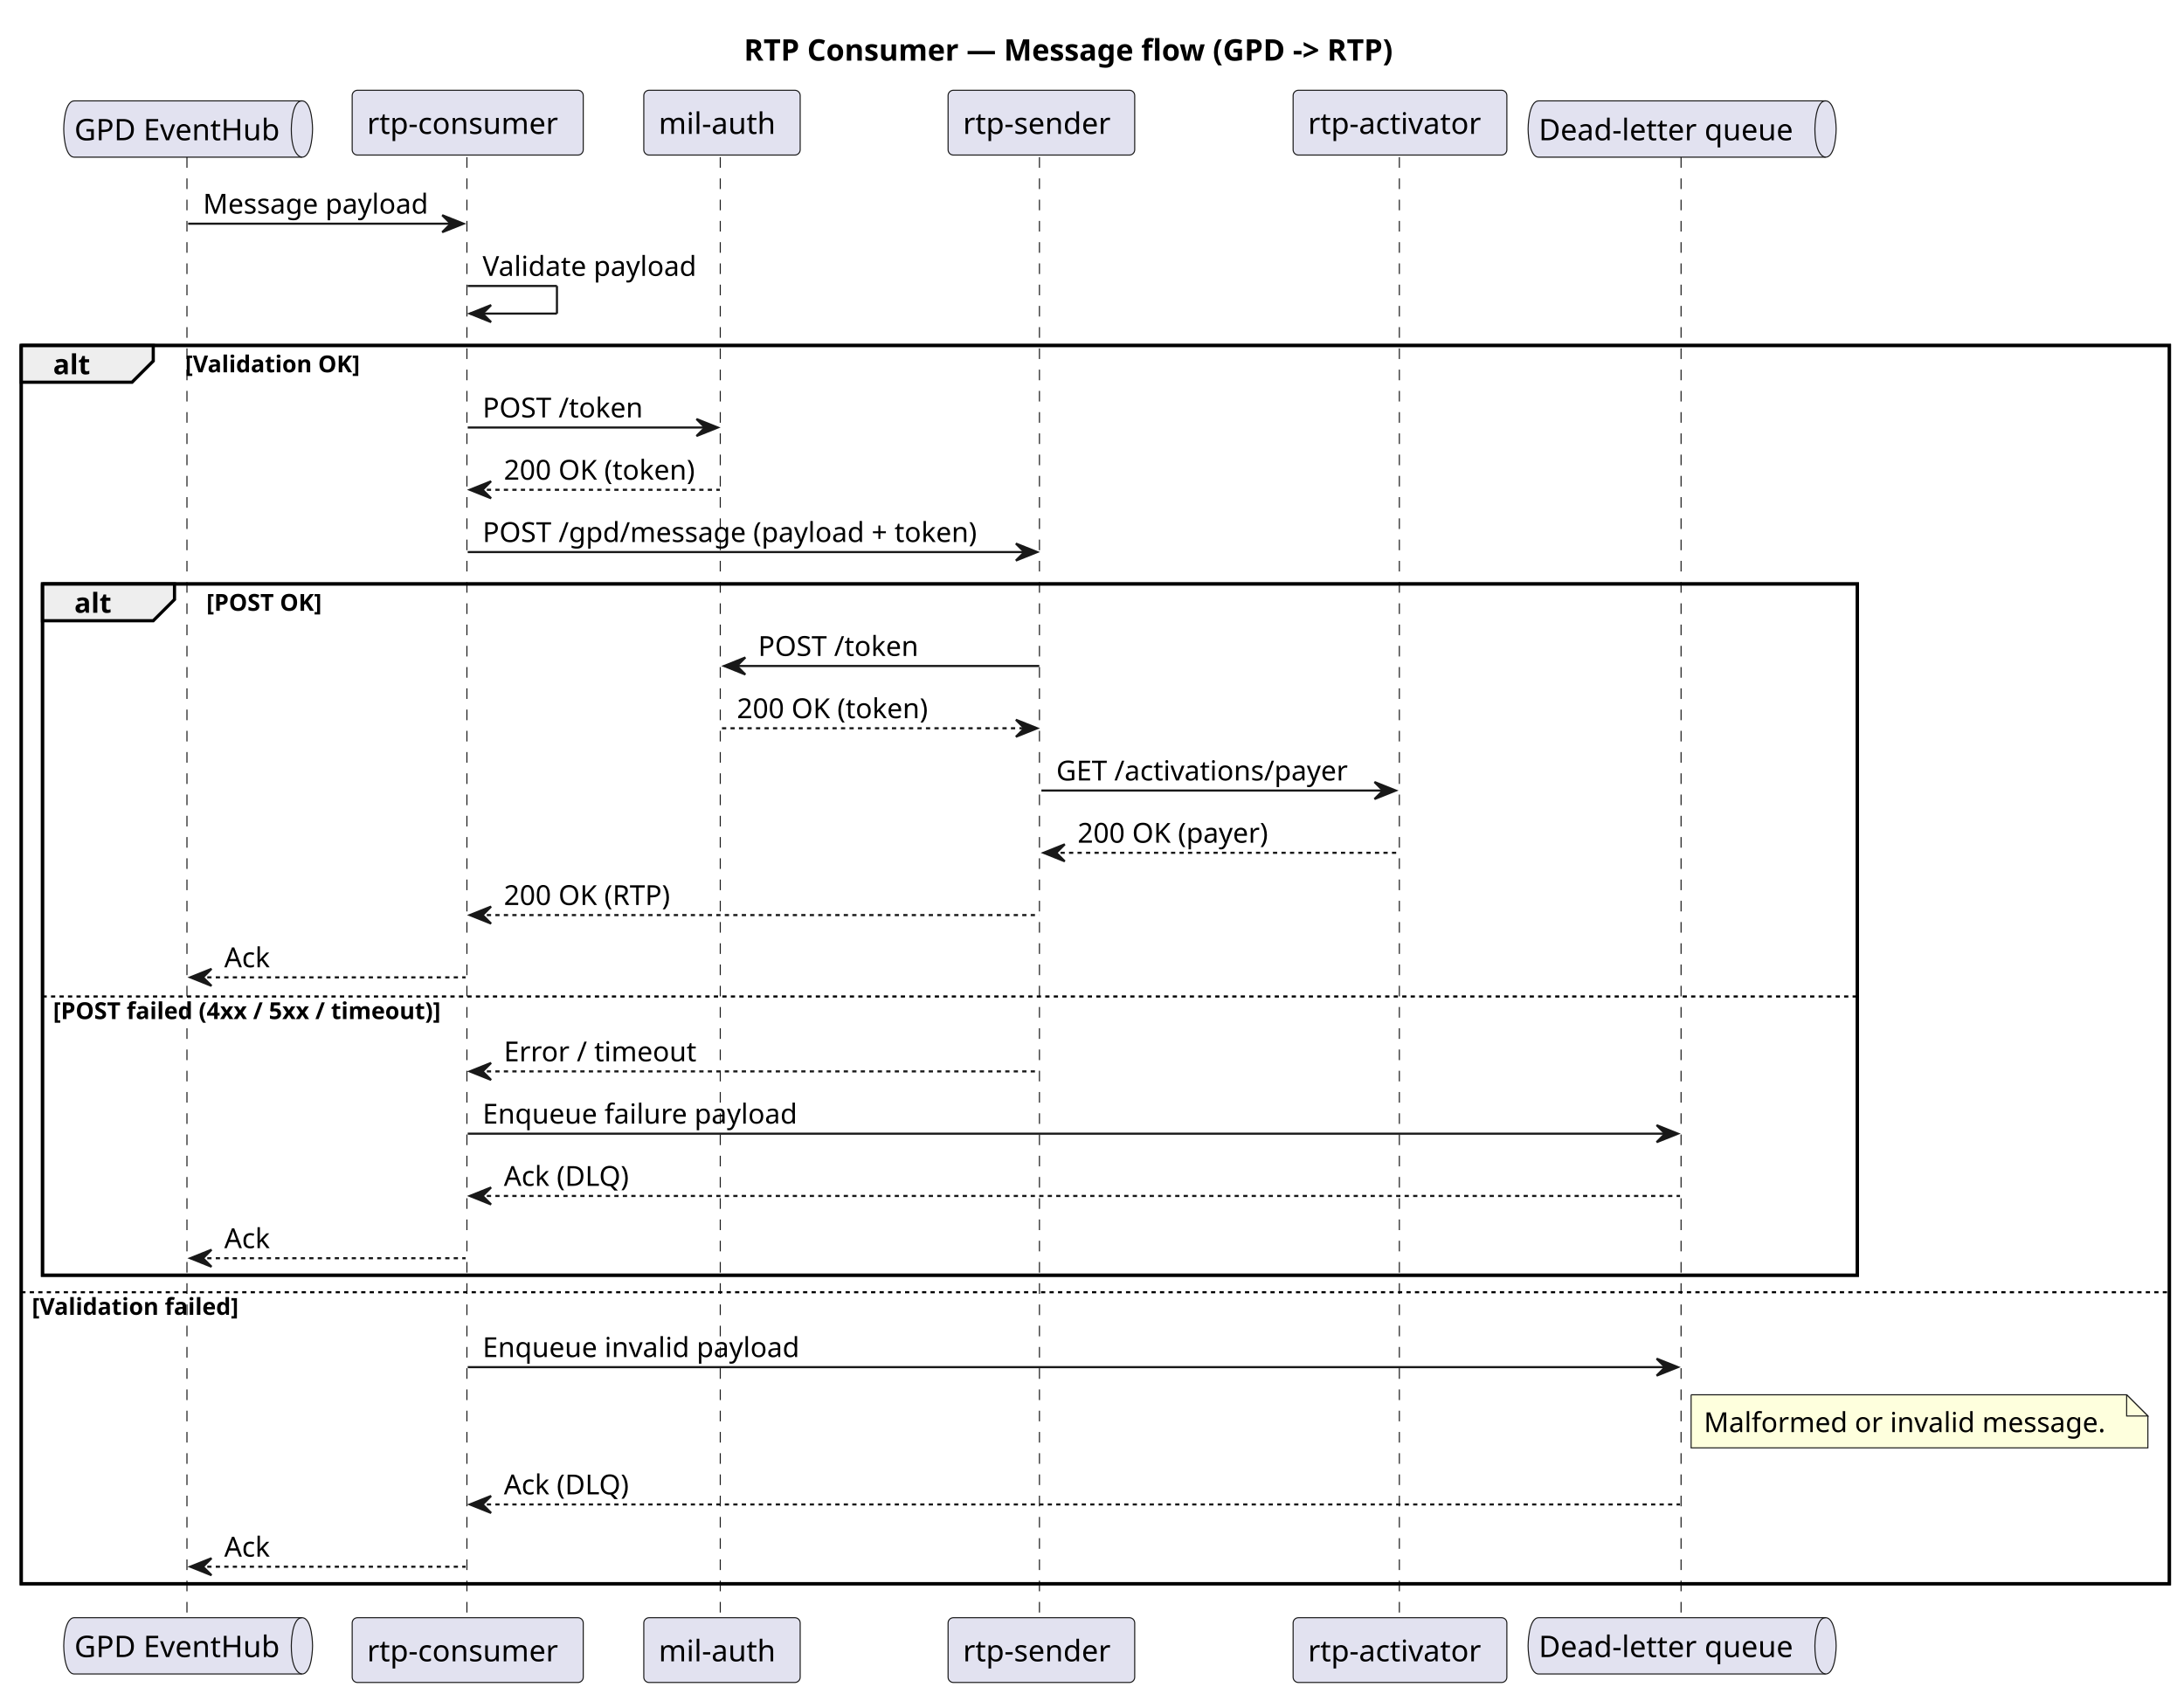
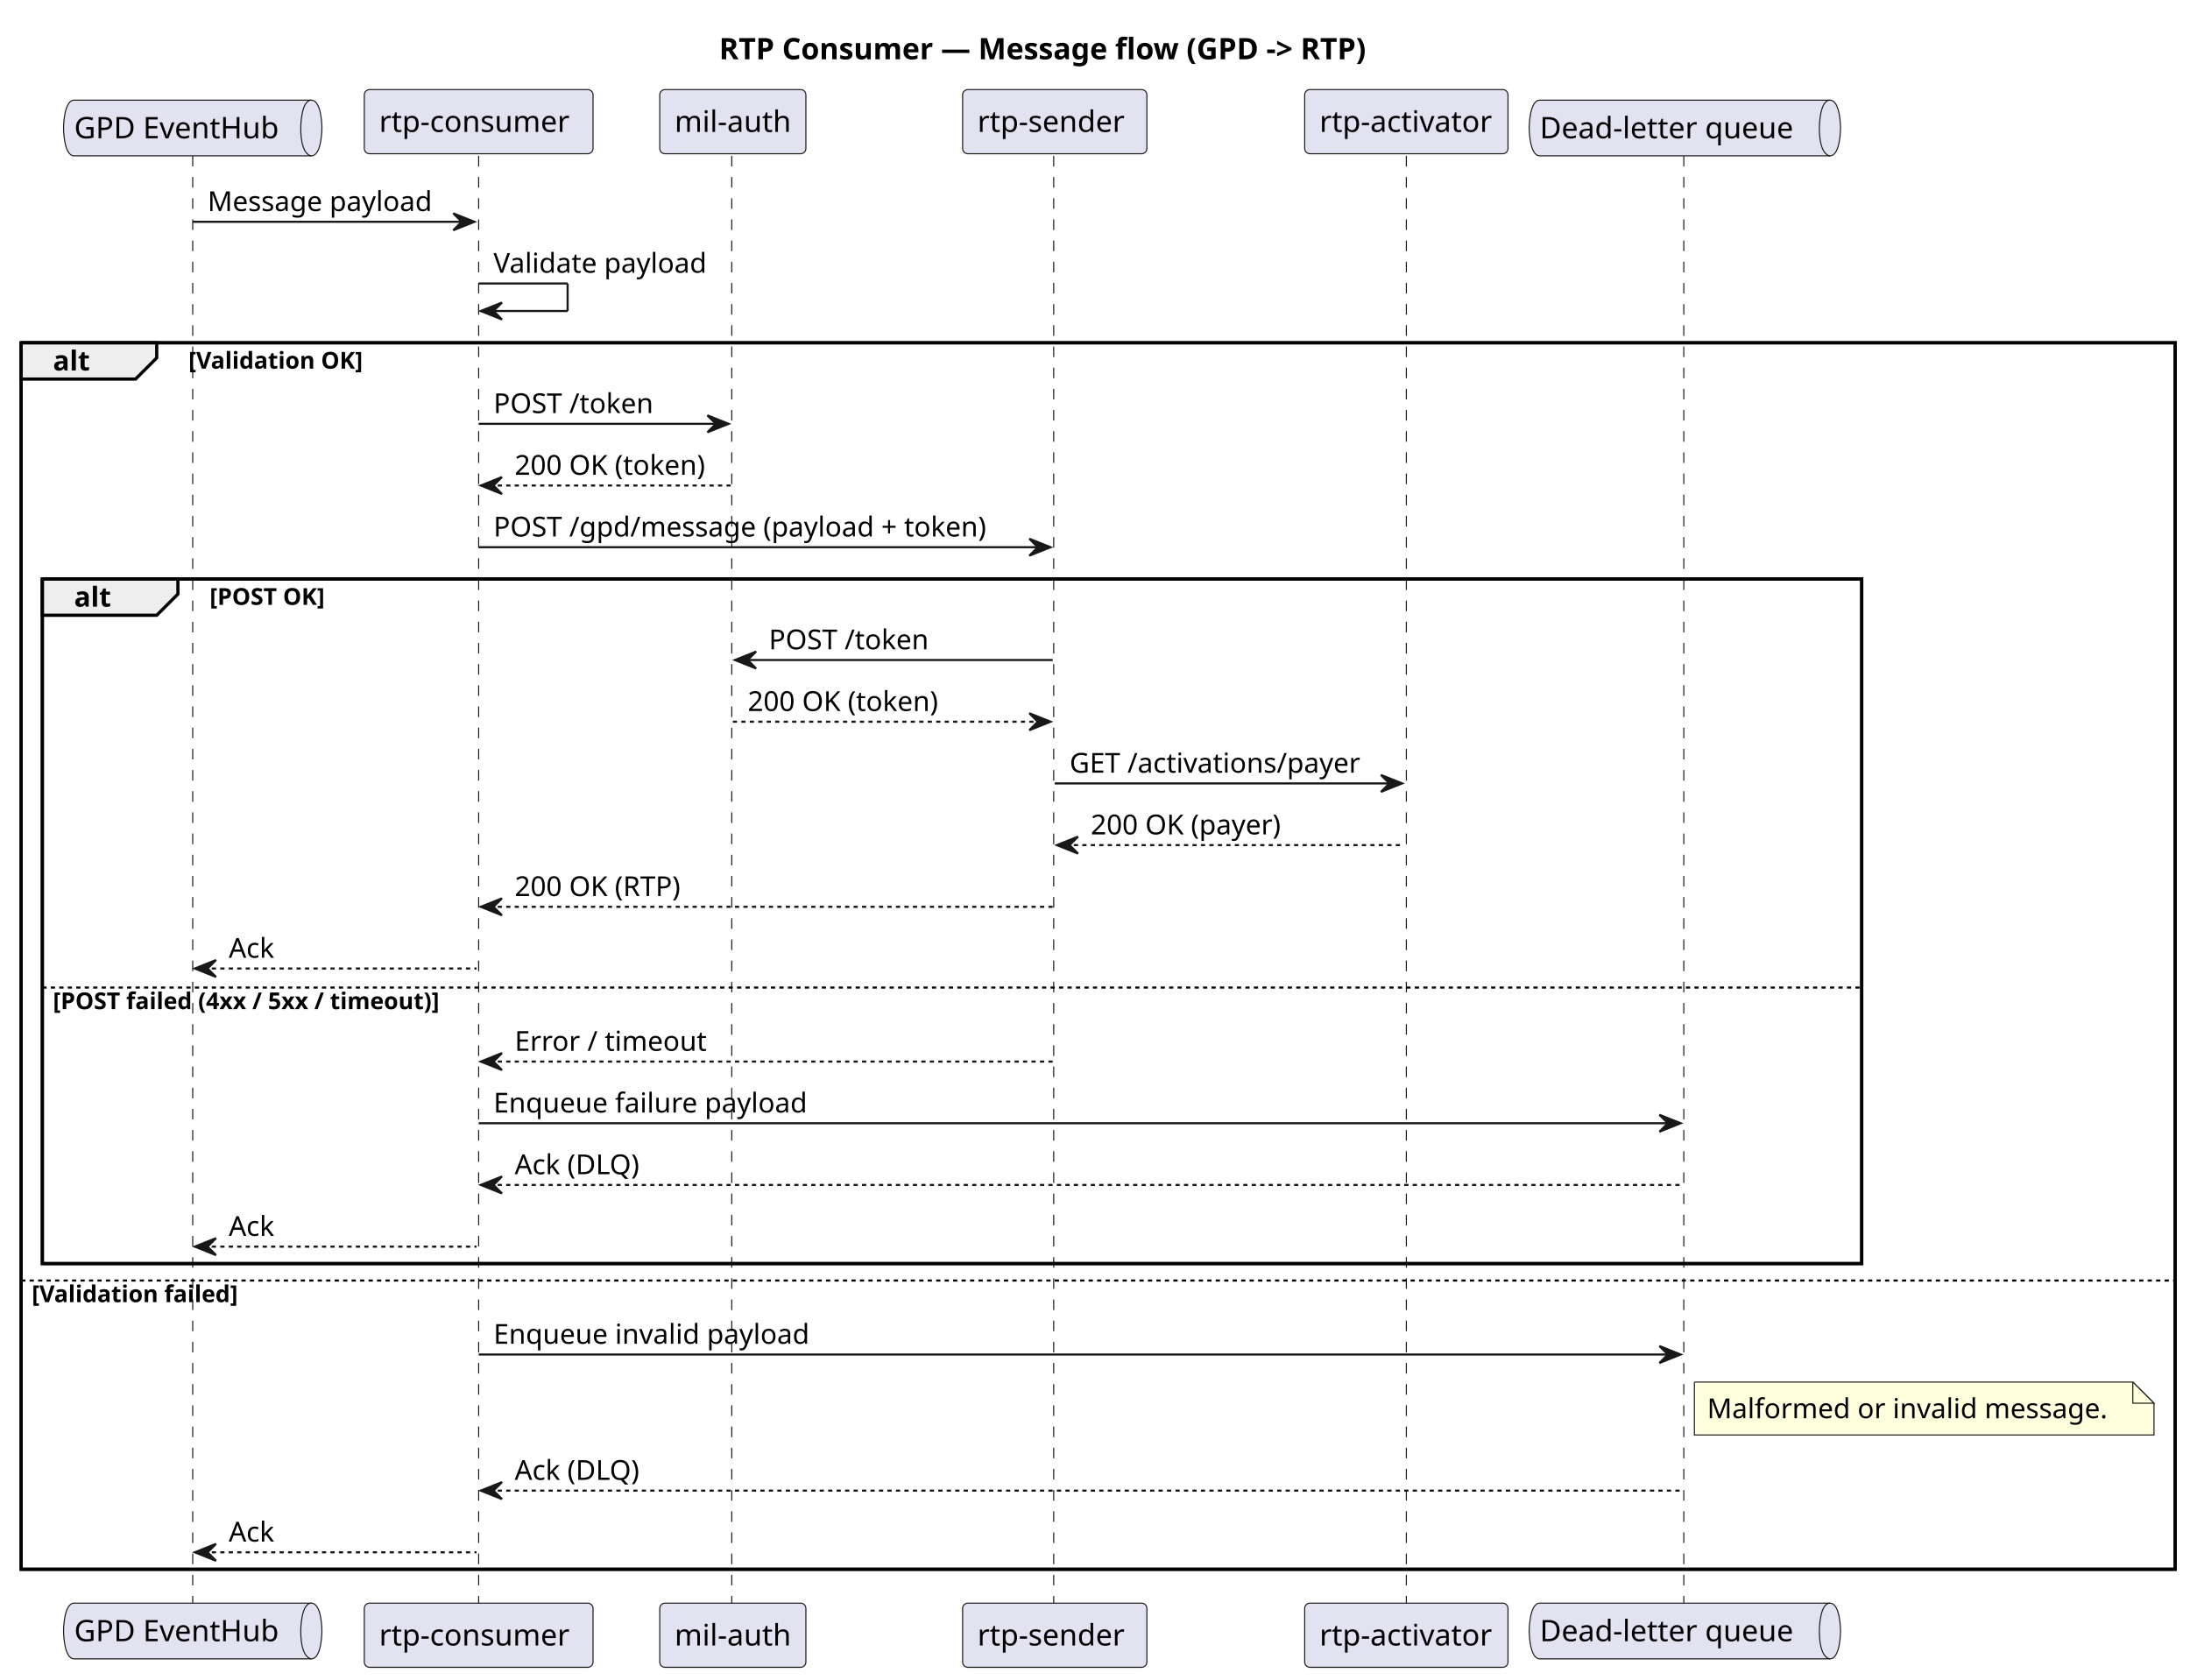
- <svg xmlns="http://www.w3.org/2000/svg" contentStyleType="text/css" data-diagram-type="SEQUENCE" height="797px" preserveAspectRatio="none" style="width:1028px;height:797px;background:#FFFFFF;" version="1.1" viewBox="0 0 1028 797" width="1028px" zoomAndPan="magnify">
+ <svg xmlns="http://www.w3.org/2000/svg" contentStyleType="text/css" height="793px" preserveAspectRatio="none" style="width:1034px;height:793px;background:#FFFFFF;" version="1.1" viewBox="0 0 1034 793" width="1034px" zoomAndPan="magnify">
  <defs />
  <g>
-     <text fill="#000000" font-family="sans-serif" font-size="14" font-weight="bold" lengthAdjust="spacing" textLength="329.841" x="350.145" y="28.535">RTP Consumer — Message flow (GPD -&gt; RTP)</text>
-     <rect fill="none" height="582.811" style="stroke:#000000;stroke-width:1.5;" width="1011.13" x="10" y="162.598" />
-     <rect fill="none" height="325.371" style="stroke:#000000;stroke-width:1.5;" width="854.268" x="20" y="274.84" />
-     <g>
-       <rect fill="#000000" fill-opacity="0" height="688.432" width="8" x="84.559" y="73.977" />
-       <line style="stroke:#181818;stroke-width:0.5;stroke-dasharray:5,5;" x1="88" x2="88" y1="73.977" y2="762.408" />
-     </g>
-     <g>
-       <rect fill="#000000" fill-opacity="0" height="688.432" width="8" x="216.152" y="73.977" />
-       <line style="stroke:#181818;stroke-width:0.5;stroke-dasharray:5,5;" x1="219.772" x2="219.772" y1="73.977" y2="762.408" />
-     </g>
-     <g>
-       <rect fill="#000000" fill-opacity="0" height="688.432" width="8" x="335.836" y="73.977" />
-       <line style="stroke:#181818;stroke-width:0.5;stroke-dasharray:5,5;" x1="339.032" x2="339.032" y1="73.977" y2="762.408" />
-     </g>
-     <g>
-       <rect fill="#000000" fill-opacity="0" height="688.432" width="8" x="486.181" y="73.977" />
-       <line style="stroke:#181818;stroke-width:0.5;stroke-dasharray:5,5;" x1="489.26" x2="489.26" y1="73.977" y2="762.408" />
-     </g>
-     <g>
-       <rect fill="#000000" fill-opacity="0" height="688.432" width="8" x="654.971" y="73.977" />
-       <line style="stroke:#181818;stroke-width:0.5;stroke-dasharray:5,5;" x1="658.668" x2="658.668" y1="73.977" y2="762.408" />
-     </g>
-     <g>
-       <rect fill="#000000" fill-opacity="0" height="688.432" width="8" x="787.77" y="73.977" />
-       <line style="stroke:#181818;stroke-width:0.5;stroke-dasharray:5,5;" x1="791.273" x2="791.273" y1="73.977" y2="762.408" />
-     </g>
-     <g class="participant participant-head" data-participant="EH">
-       <path d="M35,47.488 L142.118,47.488 C147.118,47.488 147.118,60.732 147.118,60.732 C147.118,60.732 147.118,73.977 142.118,73.977 L35,73.977 C30,73.977 30,60.732 30,60.732 C30,60.732 30,47.488 35,47.488" fill="#E2E2F0" style="stroke:#181818;stroke-width:0.5;" />
-       <path d="M142.118,47.488 C137.118,47.488 137.118,60.732 137.118,60.732 C137.118,73.977 142.118,73.977 142.118,73.977" fill="none" style="stroke:#181818;stroke-width:0.5;" />
-       <text fill="#000000" font-family="sans-serif" font-size="14" lengthAdjust="spacing" textLength="97.118" x="35" y="66.023">GPD EventHub</text>
-     </g>
-     <g class="participant participant-tail" data-participant="EH">
-       <path d="M35,761.408 L142.118,761.408 C147.118,761.408 147.118,774.652 147.118,774.652 C147.118,774.652 147.118,787.896 142.118,787.896 L35,787.896 C30,787.896 30,774.652 30,774.652 C30,774.652 30,761.408 35,761.408" fill="#E2E2F0" style="stroke:#181818;stroke-width:0.5;" />
-       <path d="M142.118,761.408 C137.118,761.408 137.118,774.652 137.118,774.652 C137.118,787.896 142.118,787.896 142.118,787.896" fill="none" style="stroke:#181818;stroke-width:0.5;" />
-       <text fill="#000000" font-family="sans-serif" font-size="14" lengthAdjust="spacing" textLength="97.118" x="35" y="779.943">GPD EventHub</text>
-     </g>
-     <g class="participant participant-head" data-participant="C">
-       <rect fill="#E2E2F0" height="30.488" rx="2.5" ry="2.5" style="stroke:#181818;stroke-width:0.5;" width="108.76" x="165.772" y="42.488" />
-       <text fill="#000000" font-family="sans-serif" font-size="14" lengthAdjust="spacing" textLength="94.76" x="172.772" y="63.023">rtp-consumer</text>
-     </g>
-     <g class="participant participant-tail" data-participant="C">
-       <rect fill="#E2E2F0" height="30.488" rx="2.5" ry="2.5" style="stroke:#181818;stroke-width:0.5;" width="108.76" x="165.772" y="761.408" />
-       <text fill="#000000" font-family="sans-serif" font-size="14" lengthAdjust="spacing" textLength="94.76" x="172.772" y="781.943">rtp-consumer</text>
-     </g>
-     <g class="participant participant-head" data-participant="MA">
-       <rect fill="#E2E2F0" height="30.488" rx="2.5" ry="2.5" style="stroke:#181818;stroke-width:0.5;" width="73.609" x="303.032" y="42.488" />
-       <text fill="#000000" font-family="sans-serif" font-size="14" lengthAdjust="spacing" textLength="59.609" x="310.032" y="63.023">mil-auth</text>
-     </g>
-     <g class="participant participant-tail" data-participant="MA">
-       <rect fill="#E2E2F0" height="30.488" rx="2.5" ry="2.5" style="stroke:#181818;stroke-width:0.5;" width="73.609" x="303.032" y="761.408" />
-       <text fill="#000000" font-family="sans-serif" font-size="14" lengthAdjust="spacing" textLength="59.609" x="310.032" y="781.943">mil-auth</text>
-     </g>
-     <g class="participant participant-head" data-participant="S">
-       <rect fill="#E2E2F0" height="30.488" rx="2.5" ry="2.5" style="stroke:#181818;stroke-width:0.5;" width="87.842" x="446.26" y="42.488" />
-       <text fill="#000000" font-family="sans-serif" font-size="14" lengthAdjust="spacing" textLength="73.842" x="453.26" y="63.023">rtp-sender</text>
-     </g>
-     <g class="participant participant-tail" data-participant="S">
-       <rect fill="#E2E2F0" height="30.488" rx="2.5" ry="2.5" style="stroke:#181818;stroke-width:0.5;" width="87.842" x="446.26" y="761.408" />
-       <text fill="#000000" font-family="sans-serif" font-size="14" lengthAdjust="spacing" textLength="73.842" x="453.26" y="781.943">rtp-sender</text>
-     </g>
-     <g class="participant participant-head" data-participant="A">
-       <rect fill="#E2E2F0" height="30.488" rx="2.5" ry="2.5" style="stroke:#181818;stroke-width:0.5;" width="100.605" x="608.668" y="42.488" />
-       <text fill="#000000" font-family="sans-serif" font-size="14" lengthAdjust="spacing" textLength="86.605" x="615.668" y="63.023">rtp-activator</text>
-     </g>
-     <g class="participant participant-tail" data-participant="A">
-       <rect fill="#E2E2F0" height="30.488" rx="2.5" ry="2.5" style="stroke:#181818;stroke-width:0.5;" width="100.605" x="608.668" y="761.408" />
-       <text fill="#000000" font-family="sans-serif" font-size="14" lengthAdjust="spacing" textLength="86.605" x="615.668" y="781.943">rtp-activator</text>
-     </g>
-     <g class="participant participant-head" data-participant="DLQ">
-       <path d="M724.273,47.488 L859.268,47.488 C864.268,47.488 864.268,60.732 864.268,60.732 C864.268,60.732 864.268,73.977 859.268,73.977 L724.273,73.977 C719.273,73.977 719.273,60.732 719.273,60.732 C719.273,60.732 719.273,47.488 724.273,47.488" fill="#E2E2F0" style="stroke:#181818;stroke-width:0.5;" />
-       <path d="M859.268,47.488 C854.268,47.488 854.268,60.732 854.268,60.732 C854.268,73.977 859.268,73.977 859.268,73.977" fill="none" style="stroke:#181818;stroke-width:0.5;" />
-       <text fill="#000000" font-family="sans-serif" font-size="14" lengthAdjust="spacing" textLength="124.995" x="724.273" y="66.023">Dead-letter queue</text>
-     </g>
-     <g class="participant participant-tail" data-participant="DLQ">
-       <path d="M724.273,761.408 L859.268,761.408 C864.268,761.408 864.268,774.652 864.268,774.652 C864.268,774.652 864.268,787.896 859.268,787.896 L724.273,787.896 C719.273,787.896 719.273,774.652 719.273,774.652 C719.273,774.652 719.273,761.408 724.273,761.408" fill="#E2E2F0" style="stroke:#181818;stroke-width:0.5;" />
-       <path d="M859.268,761.408 C854.268,761.408 854.268,774.652 854.268,774.652 C854.268,787.896 859.268,787.896 859.268,787.896" fill="none" style="stroke:#181818;stroke-width:0.5;" />
-       <text fill="#000000" font-family="sans-serif" font-size="14" lengthAdjust="spacing" textLength="124.995" x="724.273" y="779.943">Dead-letter queue</text>
-     </g>
-     <g class="message" data-participant-1="EH" data-participant-2="C">
-       <polygon fill="#181818" points="208.152,101.287,218.152,105.287,208.152,109.287,212.152,105.287" style="stroke:#181818;stroke-width:1;" />
-       <line style="stroke:#181818;stroke-width:1;" x1="88.559" x2="214.152" y1="105.287" y2="105.287" />
-       <text fill="#000000" font-family="sans-serif" font-size="13" lengthAdjust="spacing" textLength="107.593" x="95.559" y="100.545">Message payload</text>
-     </g>
-     <g class="message" data-participant-1="C" data-participant-2="C">
-       <line style="stroke:#181818;stroke-width:1;" x1="220.152" x2="262.152" y1="134.598" y2="134.598" />
-       <line style="stroke:#181818;stroke-width:1;" x1="262.152" x2="262.152" y1="134.598" y2="147.598" />
-       <line style="stroke:#181818;stroke-width:1;" x1="221.152" x2="262.152" y1="147.598" y2="147.598" />
-       <polygon fill="#181818" points="231.152,143.598,221.152,147.598,231.152,151.598,227.152,147.598" style="stroke:#181818;stroke-width:1;" />
-       <text fill="#000000" font-family="sans-serif" font-size="13" lengthAdjust="spacing" textLength="104.032" x="227.152" y="129.856">Validate payload</text>
-     </g>
-     <path d="M10,162.598 L72.139,162.598 L72.139,169.908 L62.139,179.908 L10,179.908 L10,162.598" fill="#EEEEEE" style="stroke:#000000;stroke-width:1.5;" />
-     <rect fill="none" height="582.811" style="stroke:#000000;stroke-width:1.5;" width="1011.13" x="10" y="162.598" />
-     <text fill="#000000" font-family="sans-serif" font-size="13" font-weight="bold" lengthAdjust="spacing" textLength="17.139" x="25" y="176.166">alt</text>
-     <text fill="#000000" font-family="sans-serif" font-size="11" font-weight="bold" lengthAdjust="spacing" textLength="85.991" x="87.139" y="175.232">[Validation OK]</text>
-     <g class="message" data-participant-1="C" data-participant-2="MA">
-       <polygon fill="#181818" points="327.836,197.219,337.836,201.219,327.836,205.219,331.836,201.219" style="stroke:#181818;stroke-width:1;" />
-       <line style="stroke:#181818;stroke-width:1;" x1="220.152" x2="333.836" y1="201.219" y2="201.219" />
-       <text fill="#000000" font-family="sans-serif" font-size="13" lengthAdjust="spacing" textLength="79.193" x="227.152" y="196.477">POST /token</text>
-     </g>
-     <g class="message" data-participant-1="MA" data-participant-2="C">
-       <polygon fill="#181818" points="231.152,226.529,221.152,230.529,231.152,234.529,227.152,230.529" style="stroke:#181818;stroke-width:1;" />
-       <line style="stroke:#181818;stroke-width:1;stroke-dasharray:2,2;" x1="225.152" x2="338.836" y1="230.529" y2="230.529" />
-       <text fill="#000000" font-family="sans-serif" font-size="13" lengthAdjust="spacing" textLength="95.685" x="237.152" y="225.787">200 OK (token)</text>
-     </g>
-     <g class="message" data-participant-1="C" data-participant-2="S">
-       <polygon fill="#181818" points="478.181,255.84,488.181,259.84,478.181,263.84,482.181,259.84" style="stroke:#181818;stroke-width:1;" />
-       <line style="stroke:#181818;stroke-width:1;" x1="220.152" x2="484.181" y1="259.84" y2="259.84" />
-       <text fill="#000000" font-family="sans-serif" font-size="13" lengthAdjust="spacing" textLength="246.029" x="227.152" y="255.098">POST /gpd/message (payload + token)</text>
-     </g>
-     <path d="M20,274.84 L82.139,274.84 L82.139,282.15 L72.139,292.15 L20,292.15 L20,274.84" fill="#EEEEEE" style="stroke:#000000;stroke-width:1.5;" />
-     <rect fill="none" height="325.371" style="stroke:#000000;stroke-width:1.5;" width="854.268" x="20" y="274.84" />
-     <text fill="#000000" font-family="sans-serif" font-size="13" font-weight="bold" lengthAdjust="spacing" textLength="17.139" x="35" y="288.408">alt</text>
-     <text fill="#000000" font-family="sans-serif" font-size="11" font-weight="bold" lengthAdjust="spacing" textLength="58.319" x="97.139" y="287.475">[POST OK]</text>
-     <g class="message" data-participant-1="S" data-participant-2="MA">
-       <polygon fill="#181818" points="350.836,309.461,340.836,313.461,350.836,317.461,346.836,313.461" style="stroke:#181818;stroke-width:1;" />
-       <line style="stroke:#181818;stroke-width:1;" x1="344.836" x2="489.181" y1="313.461" y2="313.461" />
-       <text fill="#000000" font-family="sans-serif" font-size="13" lengthAdjust="spacing" textLength="79.193" x="356.836" y="308.719">POST /token</text>
-     </g>
-     <g class="message" data-participant-1="MA" data-participant-2="S">
-       <polygon fill="#181818" points="478.181,338.772,488.181,342.772,478.181,346.772,482.181,342.772" style="stroke:#181818;stroke-width:1;" />
-       <line style="stroke:#181818;stroke-width:1;stroke-dasharray:2,2;" x1="339.836" x2="484.181" y1="342.772" y2="342.772" />
-       <text fill="#000000" font-family="sans-serif" font-size="13" lengthAdjust="spacing" textLength="95.685" x="346.836" y="338.029">200 OK (token)</text>
-     </g>
-     <g class="message" data-participant-1="S" data-participant-2="A">
-       <polygon fill="#181818" points="646.971,368.082,656.971,372.082,646.971,376.082,650.971,372.082" style="stroke:#181818;stroke-width:1;" />
-       <line style="stroke:#181818;stroke-width:1;" x1="490.181" x2="652.971" y1="372.082" y2="372.082" />
-       <text fill="#000000" font-family="sans-serif" font-size="13" lengthAdjust="spacing" textLength="144.79" x="497.181" y="367.34">GET /activations/payer</text>
-     </g>
-     <g class="message" data-participant-1="A" data-participant-2="S">
-       <polygon fill="#181818" points="501.181,397.393,491.181,401.393,501.181,405.393,497.181,401.393" style="stroke:#181818;stroke-width:1;" />
-       <line style="stroke:#181818;stroke-width:1;stroke-dasharray:2,2;" x1="495.181" x2="657.971" y1="401.393" y2="401.393" />
-       <text fill="#000000" font-family="sans-serif" font-size="13" lengthAdjust="spacing" textLength="94.644" x="507.181" y="396.65">200 OK (payer)</text>
-     </g>
-     <g class="message" data-participant-1="S" data-participant-2="C">
-       <polygon fill="#181818" points="231.152,426.703,221.152,430.703,231.152,434.703,227.152,430.703" style="stroke:#181818;stroke-width:1;" />
-       <line style="stroke:#181818;stroke-width:1;stroke-dasharray:2,2;" x1="225.152" x2="489.181" y1="430.703" y2="430.703" />
-       <text fill="#000000" font-family="sans-serif" font-size="13" lengthAdjust="spacing" textLength="83.554" x="237.152" y="425.961">200 OK (RTP)</text>
-     </g>
-     <g class="message" data-participant-1="C" data-participant-2="EH">
-       <polygon fill="#181818" points="99.559,456.014,89.559,460.014,99.559,464.014,95.559,460.014" style="stroke:#181818;stroke-width:1;" />
-       <line style="stroke:#181818;stroke-width:1;stroke-dasharray:2,2;" x1="93.559" x2="219.152" y1="460.014" y2="460.014" />
-       <text fill="#000000" font-family="sans-serif" font-size="13" lengthAdjust="spacing" textLength="23.226" x="105.559" y="455.272">Ack</text>
-     </g>
-     <line style="stroke:#000000;stroke-width:1;stroke-dasharray:2,2;" x1="20" x2="874.268" y1="469.014" y2="469.014" />
-     <text fill="#000000" font-family="sans-serif" font-size="11" font-weight="bold" lengthAdjust="spacing" textLength="196.453" x="25" y="479.648">[POST failed (4xx / 5xx / timeout)]</text>
-     <g class="message" data-participant-1="S" data-participant-2="C">
-       <polygon fill="#181818" points="231.152,500.279,221.152,504.279,231.152,508.279,227.152,504.279" style="stroke:#181818;stroke-width:1;" />
-       <line style="stroke:#181818;stroke-width:1;stroke-dasharray:2,2;" x1="225.152" x2="489.181" y1="504.279" y2="504.279" />
-       <text fill="#000000" font-family="sans-serif" font-size="13" lengthAdjust="spacing" textLength="94.948" x="237.152" y="499.537">Error / timeout</text>
-     </g>
-     <g class="message" data-participant-1="C" data-participant-2="DLQ">
-       <polygon fill="#181818" points="779.77,529.59,789.77,533.59,779.77,537.59,783.77,533.59" style="stroke:#181818;stroke-width:1;" />
-       <line style="stroke:#181818;stroke-width:1;" x1="220.152" x2="785.77" y1="533.59" y2="533.59" />
-       <text fill="#000000" font-family="sans-serif" font-size="13" lengthAdjust="spacing" textLength="151.506" x="227.152" y="528.848">Enqueue failure payload</text>
-     </g>
-     <g class="message" data-participant-1="DLQ" data-participant-2="C">
-       <polygon fill="#181818" points="231.152,558.9,221.152,562.9,231.152,566.9,227.152,562.9" style="stroke:#181818;stroke-width:1;" />
-       <line style="stroke:#181818;stroke-width:1;stroke-dasharray:2,2;" x1="225.152" x2="790.77" y1="562.9" y2="562.9" />
-       <text fill="#000000" font-family="sans-serif" font-size="13" lengthAdjust="spacing" textLength="62.562" x="237.152" y="558.158">Ack (DLQ)</text>
-     </g>
-     <g class="message" data-participant-1="C" data-participant-2="EH">
-       <polygon fill="#181818" points="99.559,588.211,89.559,592.211,99.559,596.211,95.559,592.211" style="stroke:#181818;stroke-width:1;" />
-       <line style="stroke:#181818;stroke-width:1;stroke-dasharray:2,2;" x1="93.559" x2="219.152" y1="592.211" y2="592.211" />
-       <text fill="#000000" font-family="sans-serif" font-size="13" lengthAdjust="spacing" textLength="23.226" x="105.559" y="587.469">Ack</text>
-     </g>
-     <line style="stroke:#000000;stroke-width:1;stroke-dasharray:2,2;" x1="10" x2="1021.13" y1="608.211" y2="608.211" />
-     <text fill="#000000" font-family="sans-serif" font-size="11" font-weight="bold" lengthAdjust="spacing" textLength="101.041" x="15" y="618.846">[Validation failed]</text>
-     <g class="message" data-participant-1="C" data-participant-2="DLQ">
-       <polygon fill="#181818" points="779.77,639.477,789.77,643.477,779.77,647.477,783.77,643.477" style="stroke:#181818;stroke-width:1;" />
-       <line style="stroke:#181818;stroke-width:1;" x1="220.152" x2="785.77" y1="643.477" y2="643.477" />
-       <text fill="#000000" font-family="sans-serif" font-size="13" lengthAdjust="spacing" textLength="152.833" x="227.152" y="638.734">Enqueue invalid payload</text>
-     </g>
-     <path d="M796,656.477 L796,681.477 L1011,681.477 L1011,666.477 L1001,656.477 L796,656.477" fill="#FEFFDD" style="stroke:#181818;stroke-width:0.5;" />
-     <path d="M1001,656.477 L1001,666.477 L1011,666.477 L1001,656.477" fill="#FEFFDD" style="stroke:#181818;stroke-width:0.5;" />
-     <text fill="#000000" font-family="sans-serif" font-size="13" lengthAdjust="spacing" textLength="194.13" x="802" y="674.045">Malformed or invalid message.</text>
-     <g class="message" data-participant-1="DLQ" data-participant-2="C">
-       <polygon fill="#181818" points="231.152,704.098,221.152,708.098,231.152,712.098,227.152,708.098" style="stroke:#181818;stroke-width:1;" />
-       <line style="stroke:#181818;stroke-width:1;stroke-dasharray:2,2;" x1="225.152" x2="790.77" y1="708.098" y2="708.098" />
-       <text fill="#000000" font-family="sans-serif" font-size="13" lengthAdjust="spacing" textLength="62.562" x="237.152" y="703.356">Ack (DLQ)</text>
-     </g>
-     <g class="message" data-participant-1="C" data-participant-2="EH">
-       <polygon fill="#181818" points="99.559,733.408,89.559,737.408,99.559,741.408,95.559,737.408" style="stroke:#181818;stroke-width:1;" />
-       <line style="stroke:#181818;stroke-width:1;stroke-dasharray:2,2;" x1="93.559" x2="219.152" y1="737.408" y2="737.408" />
-       <text fill="#000000" font-family="sans-serif" font-size="13" lengthAdjust="spacing" textLength="23.226" x="105.559" y="732.666">Ack</text>
-     </g>
+     <text fill="#000000" font-family="sans-serif" font-size="14" font-weight="bold" lengthAdjust="spacing" textLength="357" x="339.5" y="27.995">RTP Consumer — Message flow (GPD -&gt; RTP)</text>
+     <rect fill="none" height="579.133" style="stroke:#000000;stroke-width:1.5;" width="1017" x="10" y="161.859" />
+     <rect fill="none" height="323.266" style="stroke:#000000;stroke-width:1.5;" width="859" x="20" y="273.391" />
+     <line style="stroke:#181818;stroke-width:0.5;stroke-dasharray:5.0,5.0;" x1="91" x2="91" y1="73.594" y2="757.992" />
+     <line style="stroke:#181818;stroke-width:0.5;stroke-dasharray:5.0,5.0;" x1="226" x2="226" y1="73.594" y2="757.992" />
+     <line style="stroke:#181818;stroke-width:0.5;stroke-dasharray:5.0,5.0;" x1="345.5" x2="345.5" y1="73.594" y2="757.992" />
+     <line style="stroke:#181818;stroke-width:0.5;stroke-dasharray:5.0,5.0;" x1="497.5" x2="497.5" y1="73.594" y2="757.992" />
+     <line style="stroke:#181818;stroke-width:0.5;stroke-dasharray:5.0,5.0;" x1="664" x2="664" y1="73.594" y2="757.992" />
+     <line style="stroke:#181818;stroke-width:0.5;stroke-dasharray:5.0,5.0;" x1="795" x2="795" y1="73.594" y2="757.992" />
+     <path d="M35,47.297 L147,47.297 C152,47.297 152,60.445 152,60.445 C152,60.445 152,73.594 147,73.594 L35,73.594 C30,73.594 30,60.445 30,60.445 C30,60.445 30,47.297 35,47.297 " fill="#E2E2F0" style="stroke:#181818;stroke-width:0.5;" />
+     <path d="M147,47.297 C142,47.297 142,60.445 142,60.445 C142,73.594 147,73.594 147,73.594 " fill="none" style="stroke:#181818;stroke-width:0.5;" />
+     <text fill="#000000" font-family="sans-serif" font-size="14" lengthAdjust="spacing" textLength="102" x="35" y="65.292">GPD EventHub</text>
+     <path d="M35,756.992 L147,756.992 C152,756.992 152,770.141 152,770.141 C152,770.141 152,783.289 147,783.289 L35,783.289 C30,783.289 30,770.141 30,770.141 C30,770.141 30,756.992 35,756.992 " fill="#E2E2F0" style="stroke:#181818;stroke-width:0.5;" />
+     <path d="M147,756.992 C142,756.992 142,770.141 142,770.141 C142,783.289 147,783.289 147,783.289 " fill="none" style="stroke:#181818;stroke-width:0.5;" />
+     <text fill="#000000" font-family="sans-serif" font-size="14" lengthAdjust="spacing" textLength="102" x="35" y="774.987">GPD EventHub</text>
+     <rect fill="#E2E2F0" height="30.297" rx="2.5" ry="2.5" style="stroke:#181818;stroke-width:0.5;" width="108" x="172" y="42.297" />
+     <text fill="#000000" font-family="sans-serif" font-size="14" lengthAdjust="spacing" textLength="94" x="179" y="62.292">rtp-consumer</text>
+     <rect fill="#E2E2F0" height="30.297" rx="2.5" ry="2.5" style="stroke:#181818;stroke-width:0.5;" width="108" x="172" y="756.992" />
+     <text fill="#000000" font-family="sans-serif" font-size="14" lengthAdjust="spacing" textLength="94" x="179" y="776.987">rtp-consumer</text>
+     <rect fill="#E2E2F0" height="30.297" rx="2.5" ry="2.5" style="stroke:#181818;stroke-width:0.5;" width="69" x="311.5" y="42.297" />
+     <text fill="#000000" font-family="sans-serif" font-size="14" lengthAdjust="spacing" textLength="55" x="318.5" y="62.292">mil-auth</text>
+     <rect fill="#E2E2F0" height="30.297" rx="2.5" ry="2.5" style="stroke:#181818;stroke-width:0.5;" width="69" x="311.5" y="756.992" />
+     <text fill="#000000" font-family="sans-serif" font-size="14" lengthAdjust="spacing" textLength="55" x="318.5" y="776.987">mil-auth</text>
+     <rect fill="#E2E2F0" height="30.297" rx="2.5" ry="2.5" style="stroke:#181818;stroke-width:0.5;" width="87" x="454.5" y="42.297" />
+     <text fill="#000000" font-family="sans-serif" font-size="14" lengthAdjust="spacing" textLength="73" x="461.5" y="62.292">rtp-sender</text>
+     <rect fill="#E2E2F0" height="30.297" rx="2.5" ry="2.5" style="stroke:#181818;stroke-width:0.5;" width="87" x="454.5" y="756.992" />
+     <text fill="#000000" font-family="sans-serif" font-size="14" lengthAdjust="spacing" textLength="73" x="461.5" y="776.987">rtp-sender</text>
+     <rect fill="#E2E2F0" height="30.297" rx="2.5" ry="2.5" style="stroke:#181818;stroke-width:0.5;" width="96" x="616" y="42.297" />
+     <text fill="#000000" font-family="sans-serif" font-size="14" lengthAdjust="spacing" textLength="82" x="623" y="62.292">rtp-activator</text>
+     <rect fill="#E2E2F0" height="30.297" rx="2.5" ry="2.5" style="stroke:#181818;stroke-width:0.5;" width="96" x="616" y="756.992" />
+     <text fill="#000000" font-family="sans-serif" font-size="14" lengthAdjust="spacing" textLength="82" x="623" y="776.987">rtp-activator</text>
+     <path d="M727,47.297 L864,47.297 C869,47.297 869,60.445 869,60.445 C869,60.445 869,73.594 864,73.594 L727,73.594 C722,73.594 722,60.445 722,60.445 C722,60.445 722,47.297 727,47.297 " fill="#E2E2F0" style="stroke:#181818;stroke-width:0.5;" />
+     <path d="M864,47.297 C859,47.297 859,60.445 859,60.445 C859,73.594 864,73.594 864,73.594 " fill="none" style="stroke:#181818;stroke-width:0.5;" />
+     <text fill="#000000" font-family="sans-serif" font-size="14" lengthAdjust="spacing" textLength="127" x="727" y="65.292">Dead-letter queue</text>
+     <path d="M727,756.992 L864,756.992 C869,756.992 869,770.141 869,770.141 C869,770.141 869,783.289 864,783.289 L727,783.289 C722,783.289 722,770.141 722,770.141 C722,770.141 722,756.992 727,756.992 " fill="#E2E2F0" style="stroke:#181818;stroke-width:0.5;" />
+     <path d="M864,756.992 C859,756.992 859,770.141 859,770.141 C859,783.289 864,783.289 864,783.289 " fill="none" style="stroke:#181818;stroke-width:0.5;" />
+     <text fill="#000000" font-family="sans-serif" font-size="14" lengthAdjust="spacing" textLength="127" x="727" y="774.987">Dead-letter queue</text>
+     <polygon fill="#181818" points="214,100.727,224,104.727,214,108.727,218,104.727" style="stroke:#181818;stroke-width:1.0;" />
+     <line style="stroke:#181818;stroke-width:1.0;" x1="91" x2="220" y1="104.727" y2="104.727" />
+     <text fill="#000000" font-family="sans-serif" font-size="13" lengthAdjust="spacing" textLength="111" x="98" y="99.661">Message payload</text>
+     <line style="stroke:#181818;stroke-width:1.0;" x1="226" x2="268" y1="133.859" y2="133.859" />
+     <line style="stroke:#181818;stroke-width:1.0;" x1="268" x2="268" y1="133.859" y2="146.859" />
+     <line style="stroke:#181818;stroke-width:1.0;" x1="227" x2="268" y1="146.859" y2="146.859" />
+     <polygon fill="#181818" points="237,142.859,227,146.859,237,150.859,233,146.859" style="stroke:#181818;stroke-width:1.0;" />
+     <text fill="#000000" font-family="sans-serif" font-size="13" lengthAdjust="spacing" textLength="106" x="233" y="128.793">Validate payload</text>
+     <path d="M10,161.859 L74,161.859 L74,168.992 L64,178.992 L10,178.992 L10,161.859 " fill="#EEEEEE" style="stroke:#000000;stroke-width:1.5;" />
+     <rect fill="none" height="579.133" style="stroke:#000000;stroke-width:1.5;" width="1017" x="10" y="161.859" />
+     <text fill="#000000" font-family="sans-serif" font-size="13" font-weight="bold" lengthAdjust="spacing" textLength="19" x="25" y="174.926">alt</text>
+     <text fill="#000000" font-family="sans-serif" font-size="11" font-weight="bold" lengthAdjust="spacing" textLength="98" x="89" y="174.07">[Validation OK]</text>
+     <polygon fill="#181818" points="334,196.125,344,200.125,334,204.125,338,200.125" style="stroke:#181818;stroke-width:1.0;" />
+     <line style="stroke:#181818;stroke-width:1.0;" x1="226" x2="340" y1="200.125" y2="200.125" />
+     <text fill="#000000" font-family="sans-serif" font-size="13" lengthAdjust="spacing" textLength="78" x="233" y="195.059">POST /token</text>
+     <polygon fill="#181818" points="237,225.258,227,229.258,237,233.258,233,229.258" style="stroke:#181818;stroke-width:1.0;" />
+     <line style="stroke:#181818;stroke-width:1.0;stroke-dasharray:2.0,2.0;" x1="231" x2="345" y1="229.258" y2="229.258" />
+     <text fill="#000000" font-family="sans-serif" font-size="13" lengthAdjust="spacing" textLength="96" x="243" y="224.192">200 OK (token)</text>
+     <polygon fill="#181818" points="486,254.391,496,258.391,486,262.391,490,258.391" style="stroke:#181818;stroke-width:1.0;" />
+     <line style="stroke:#181818;stroke-width:1.0;" x1="226" x2="492" y1="258.391" y2="258.391" />
+     <text fill="#000000" font-family="sans-serif" font-size="13" lengthAdjust="spacing" textLength="248" x="233" y="253.325">POST /gpd/message (payload + token)</text>
+     <path d="M20,273.391 L84,273.391 L84,280.523 L74,290.523 L20,290.523 L20,273.391 " fill="#EEEEEE" style="stroke:#000000;stroke-width:1.5;" />
+     <rect fill="none" height="323.266" style="stroke:#000000;stroke-width:1.5;" width="859" x="20" y="273.391" />
+     <text fill="#000000" font-family="sans-serif" font-size="13" font-weight="bold" lengthAdjust="spacing" textLength="19" x="35" y="286.457">alt</text>
+     <text fill="#000000" font-family="sans-serif" font-size="11" font-weight="bold" lengthAdjust="spacing" textLength="67" x="99" y="285.601">[POST OK]</text>
+     <polygon fill="#181818" points="357,307.656,347,311.656,357,315.656,353,311.656" style="stroke:#181818;stroke-width:1.0;" />
+     <line style="stroke:#181818;stroke-width:1.0;" x1="351" x2="497" y1="311.656" y2="311.656" />
+     <text fill="#000000" font-family="sans-serif" font-size="13" lengthAdjust="spacing" textLength="78" x="363" y="306.59">POST /token</text>
+     <polygon fill="#181818" points="486,336.789,496,340.789,486,344.789,490,340.789" style="stroke:#181818;stroke-width:1.0;" />
+     <line style="stroke:#181818;stroke-width:1.0;stroke-dasharray:2.0,2.0;" x1="346" x2="492" y1="340.789" y2="340.789" />
+     <text fill="#000000" font-family="sans-serif" font-size="13" lengthAdjust="spacing" textLength="96" x="353" y="335.723">200 OK (token)</text>
+     <polygon fill="#181818" points="652,365.922,662,369.922,652,373.922,656,369.922" style="stroke:#181818;stroke-width:1.0;" />
+     <line style="stroke:#181818;stroke-width:1.0;" x1="498" x2="658" y1="369.922" y2="369.922" />
+     <text fill="#000000" font-family="sans-serif" font-size="13" lengthAdjust="spacing" textLength="142" x="505" y="364.856">GET /activations/payer</text>
+     <polygon fill="#181818" points="509,395.055,499,399.055,509,403.055,505,399.055" style="stroke:#181818;stroke-width:1.0;" />
+     <line style="stroke:#181818;stroke-width:1.0;stroke-dasharray:2.0,2.0;" x1="503" x2="663" y1="399.055" y2="399.055" />
+     <text fill="#000000" font-family="sans-serif" font-size="13" lengthAdjust="spacing" textLength="96" x="515" y="393.989">200 OK (payer)</text>
+     <polygon fill="#181818" points="237,424.188,227,428.188,237,432.188,233,428.188" style="stroke:#181818;stroke-width:1.0;" />
+     <line style="stroke:#181818;stroke-width:1.0;stroke-dasharray:2.0,2.0;" x1="231" x2="497" y1="428.188" y2="428.188" />
+     <text fill="#000000" font-family="sans-serif" font-size="13" lengthAdjust="spacing" textLength="83" x="243" y="423.122">200 OK (RTP)</text>
+     <polygon fill="#181818" points="102,453.32,92,457.32,102,461.32,98,457.32" style="stroke:#181818;stroke-width:1.0;" />
+     <line style="stroke:#181818;stroke-width:1.0;stroke-dasharray:2.0,2.0;" x1="96" x2="225" y1="457.32" y2="457.32" />
+     <text fill="#000000" font-family="sans-serif" font-size="13" lengthAdjust="spacing" textLength="23" x="108" y="452.254">Ack</text>
+     <line style="stroke:#000000;stroke-width:1.0;stroke-dasharray:2.0,2.0;" x1="20" x2="879" y1="466.32" y2="466.32" />
+     <text fill="#000000" font-family="sans-serif" font-size="11" font-weight="bold" lengthAdjust="spacing" textLength="216" x="25" y="476.531">[POST failed (4xx / 5xx / timeout)]</text>
+     <polygon fill="#181818" points="237,497.258,227,501.258,237,505.258,233,501.258" style="stroke:#181818;stroke-width:1.0;" />
+     <line style="stroke:#181818;stroke-width:1.0;stroke-dasharray:2.0,2.0;" x1="231" x2="497" y1="501.258" y2="501.258" />
+     <text fill="#000000" font-family="sans-serif" font-size="13" lengthAdjust="spacing" textLength="93" x="243" y="496.192">Error / timeout</text>
+     <polygon fill="#181818" points="783.5,526.391,793.5,530.391,783.5,534.391,787.5,530.391" style="stroke:#181818;stroke-width:1.0;" />
+     <line style="stroke:#181818;stroke-width:1.0;" x1="226" x2="789.5" y1="530.391" y2="530.391" />
+     <text fill="#000000" font-family="sans-serif" font-size="13" lengthAdjust="spacing" textLength="153" x="233" y="525.325">Enqueue failure payload</text>
+     <polygon fill="#181818" points="237,555.523,227,559.523,237,563.523,233,559.523" style="stroke:#181818;stroke-width:1.0;" />
+     <line style="stroke:#181818;stroke-width:1.0;stroke-dasharray:2.0,2.0;" x1="231" x2="794.5" y1="559.523" y2="559.523" />
+     <text fill="#000000" font-family="sans-serif" font-size="13" lengthAdjust="spacing" textLength="64" x="243" y="554.457">Ack (DLQ)</text>
+     <polygon fill="#181818" points="102,584.656,92,588.656,102,592.656,98,588.656" style="stroke:#181818;stroke-width:1.0;" />
+     <line style="stroke:#181818;stroke-width:1.0;stroke-dasharray:2.0,2.0;" x1="96" x2="225" y1="588.656" y2="588.656" />
+     <text fill="#000000" font-family="sans-serif" font-size="13" lengthAdjust="spacing" textLength="23" x="108" y="583.59">Ack</text>
+     <line style="stroke:#000000;stroke-width:1.0;stroke-dasharray:2.0,2.0;" x1="10" x2="1027" y1="604.656" y2="604.656" />
+     <text fill="#000000" font-family="sans-serif" font-size="11" font-weight="bold" lengthAdjust="spacing" textLength="116" x="15" y="614.867">[Validation failed]</text>
+     <polygon fill="#181818" points="783.5,635.594,793.5,639.594,783.5,643.594,787.5,639.594" style="stroke:#181818;stroke-width:1.0;" />
+     <line style="stroke:#181818;stroke-width:1.0;" x1="226" x2="789.5" y1="639.594" y2="639.594" />
+     <text fill="#000000" font-family="sans-serif" font-size="13" lengthAdjust="spacing" textLength="154" x="233" y="634.528">Enqueue invalid payload</text>
+     <path d="M800,652.594 L800,677.594 L1017,677.594 L1017,662.594 L1007,652.594 L800,652.594 " fill="#FEFFDD" style="stroke:#181818;stroke-width:0.5;" />
+     <path d="M1007,652.594 L1007,662.594 L1017,662.594 L1007,652.594 " fill="#FEFFDD" style="stroke:#181818;stroke-width:0.5;" />
+     <text fill="#000000" font-family="sans-serif" font-size="13" lengthAdjust="spacing" textLength="196" x="806" y="669.661">Malformed or invalid message.</text>
+     <polygon fill="#181818" points="237,699.859,227,703.859,237,707.859,233,703.859" style="stroke:#181818;stroke-width:1.0;" />
+     <line style="stroke:#181818;stroke-width:1.0;stroke-dasharray:2.0,2.0;" x1="231" x2="794.5" y1="703.859" y2="703.859" />
+     <text fill="#000000" font-family="sans-serif" font-size="13" lengthAdjust="spacing" textLength="64" x="243" y="698.793">Ack (DLQ)</text>
+     <polygon fill="#181818" points="102,728.992,92,732.992,102,736.992,98,732.992" style="stroke:#181818;stroke-width:1.0;" />
+     <line style="stroke:#181818;stroke-width:1.0;stroke-dasharray:2.0,2.0;" x1="96" x2="225" y1="732.992" y2="732.992" />
+     <text fill="#000000" font-family="sans-serif" font-size="13" lengthAdjust="spacing" textLength="23" x="108" y="727.926">Ack</text>
  </g>
</svg>
